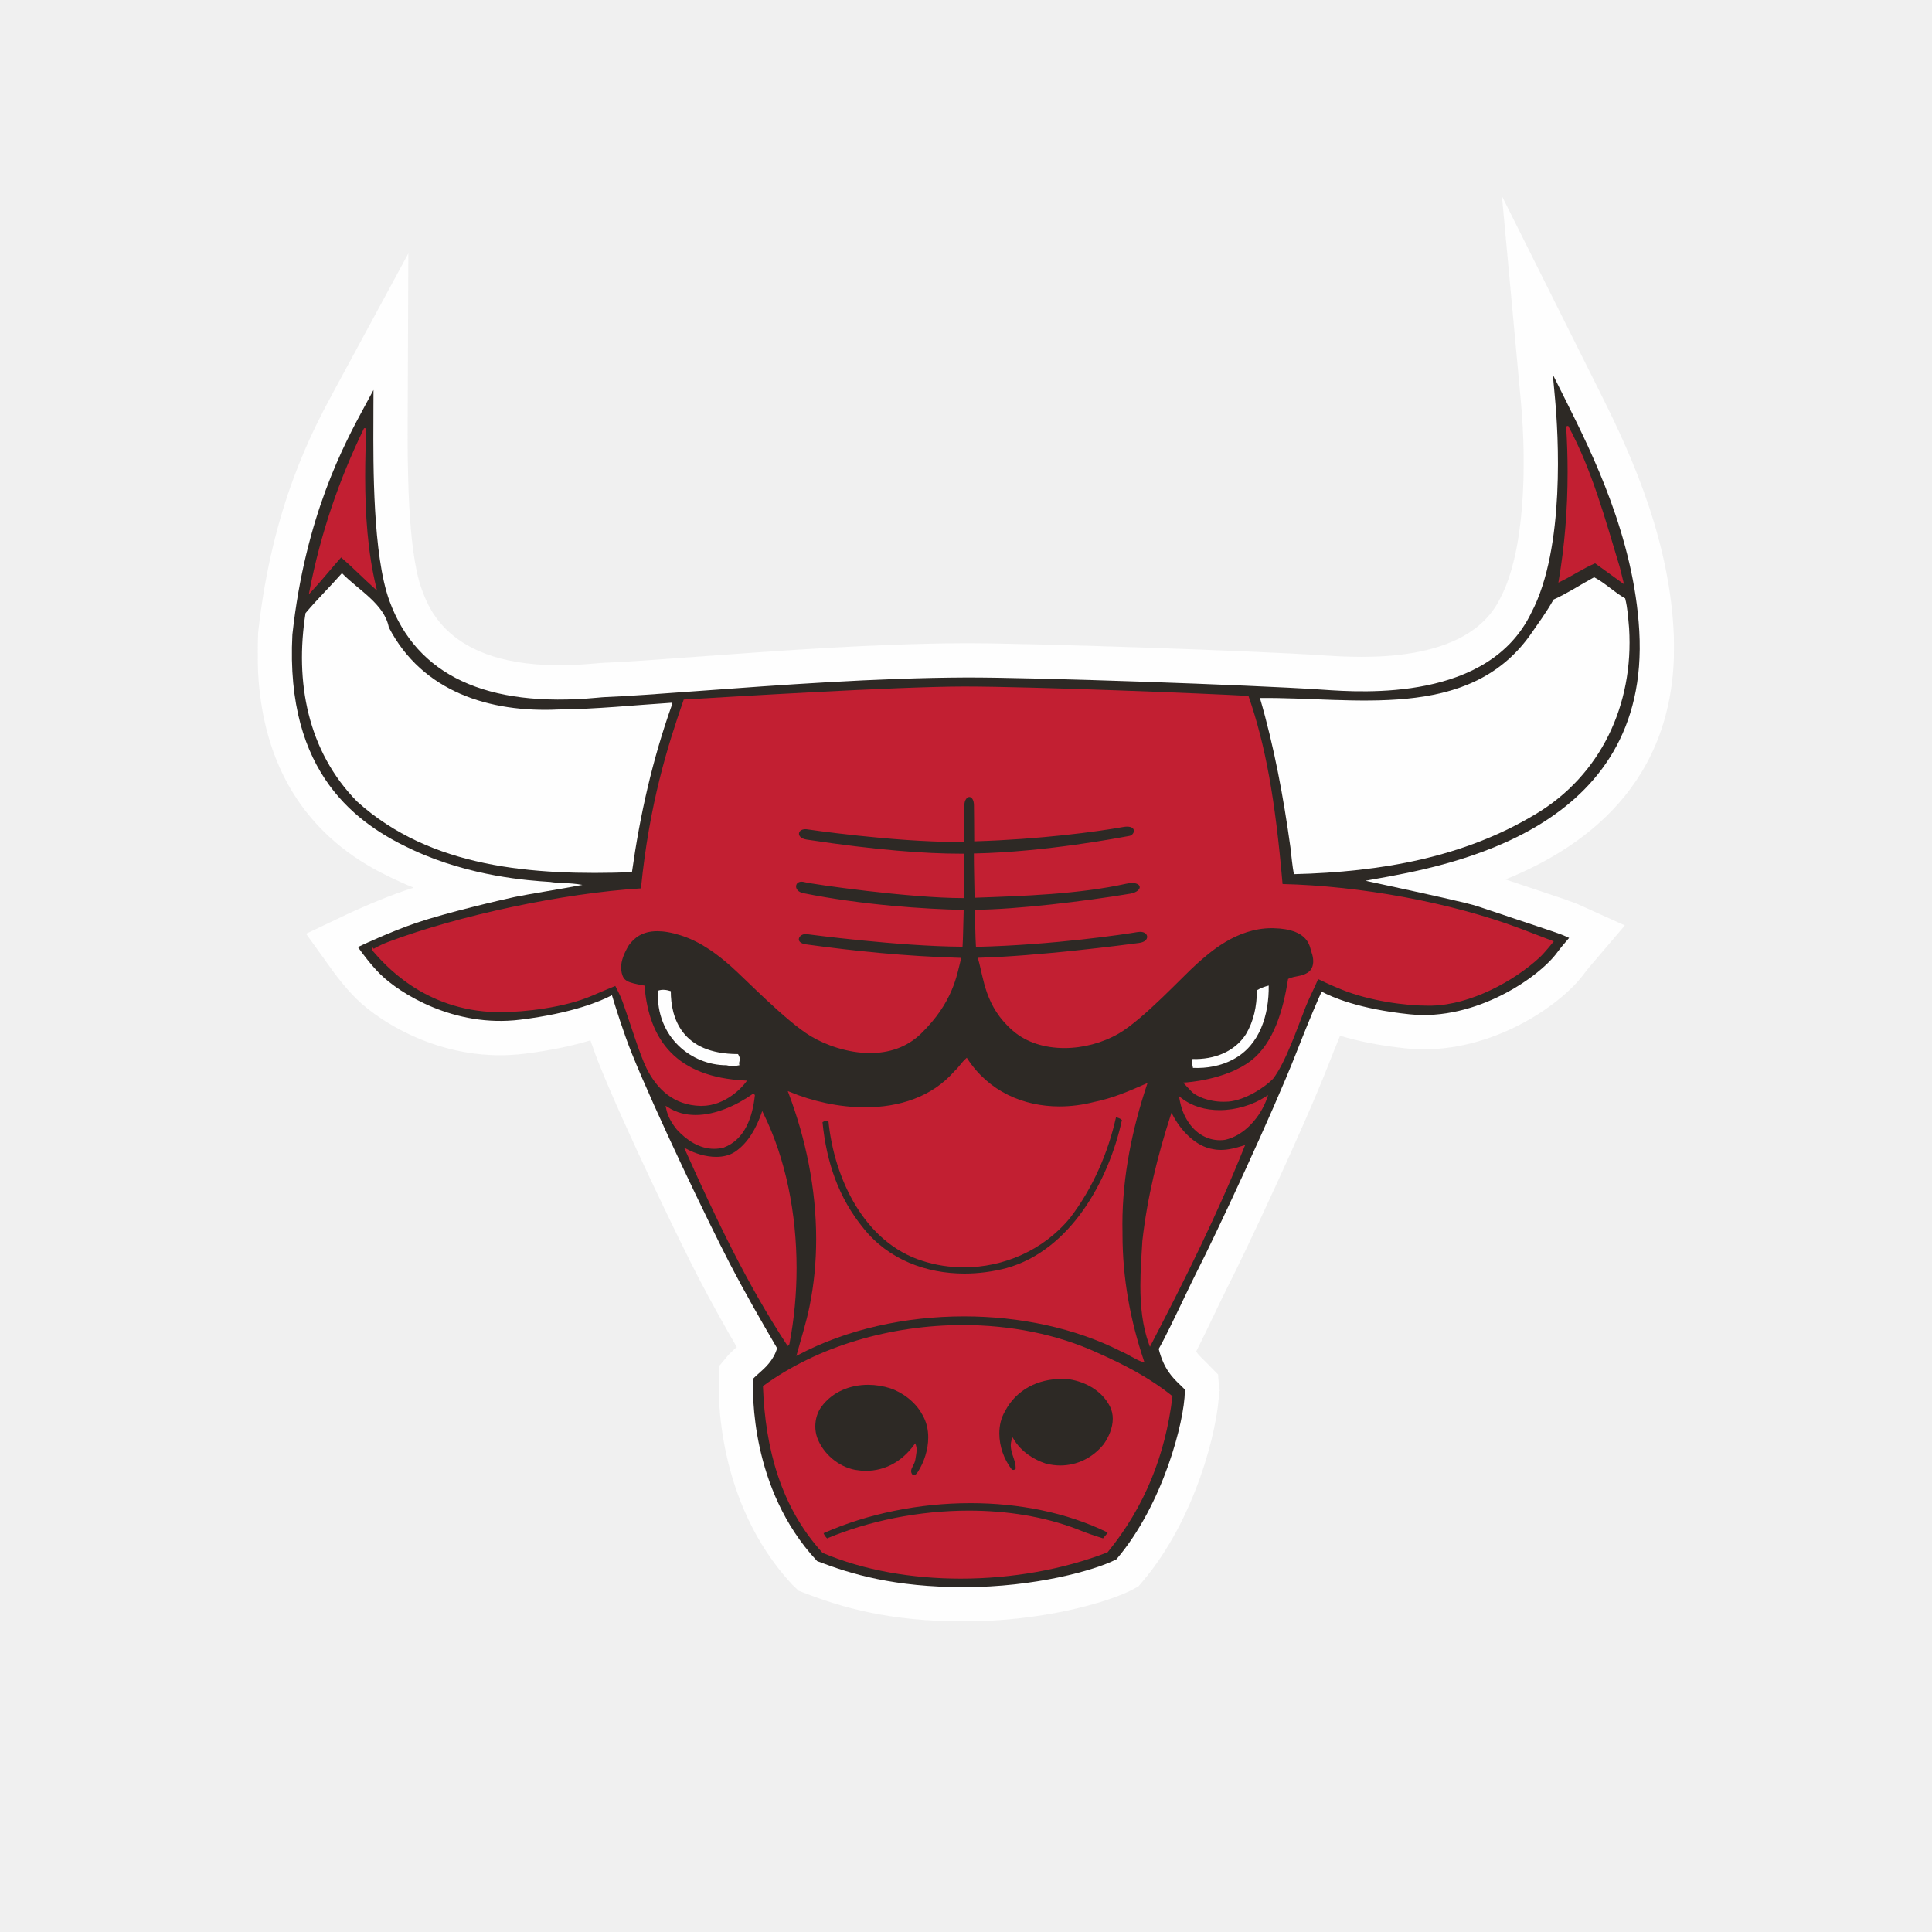
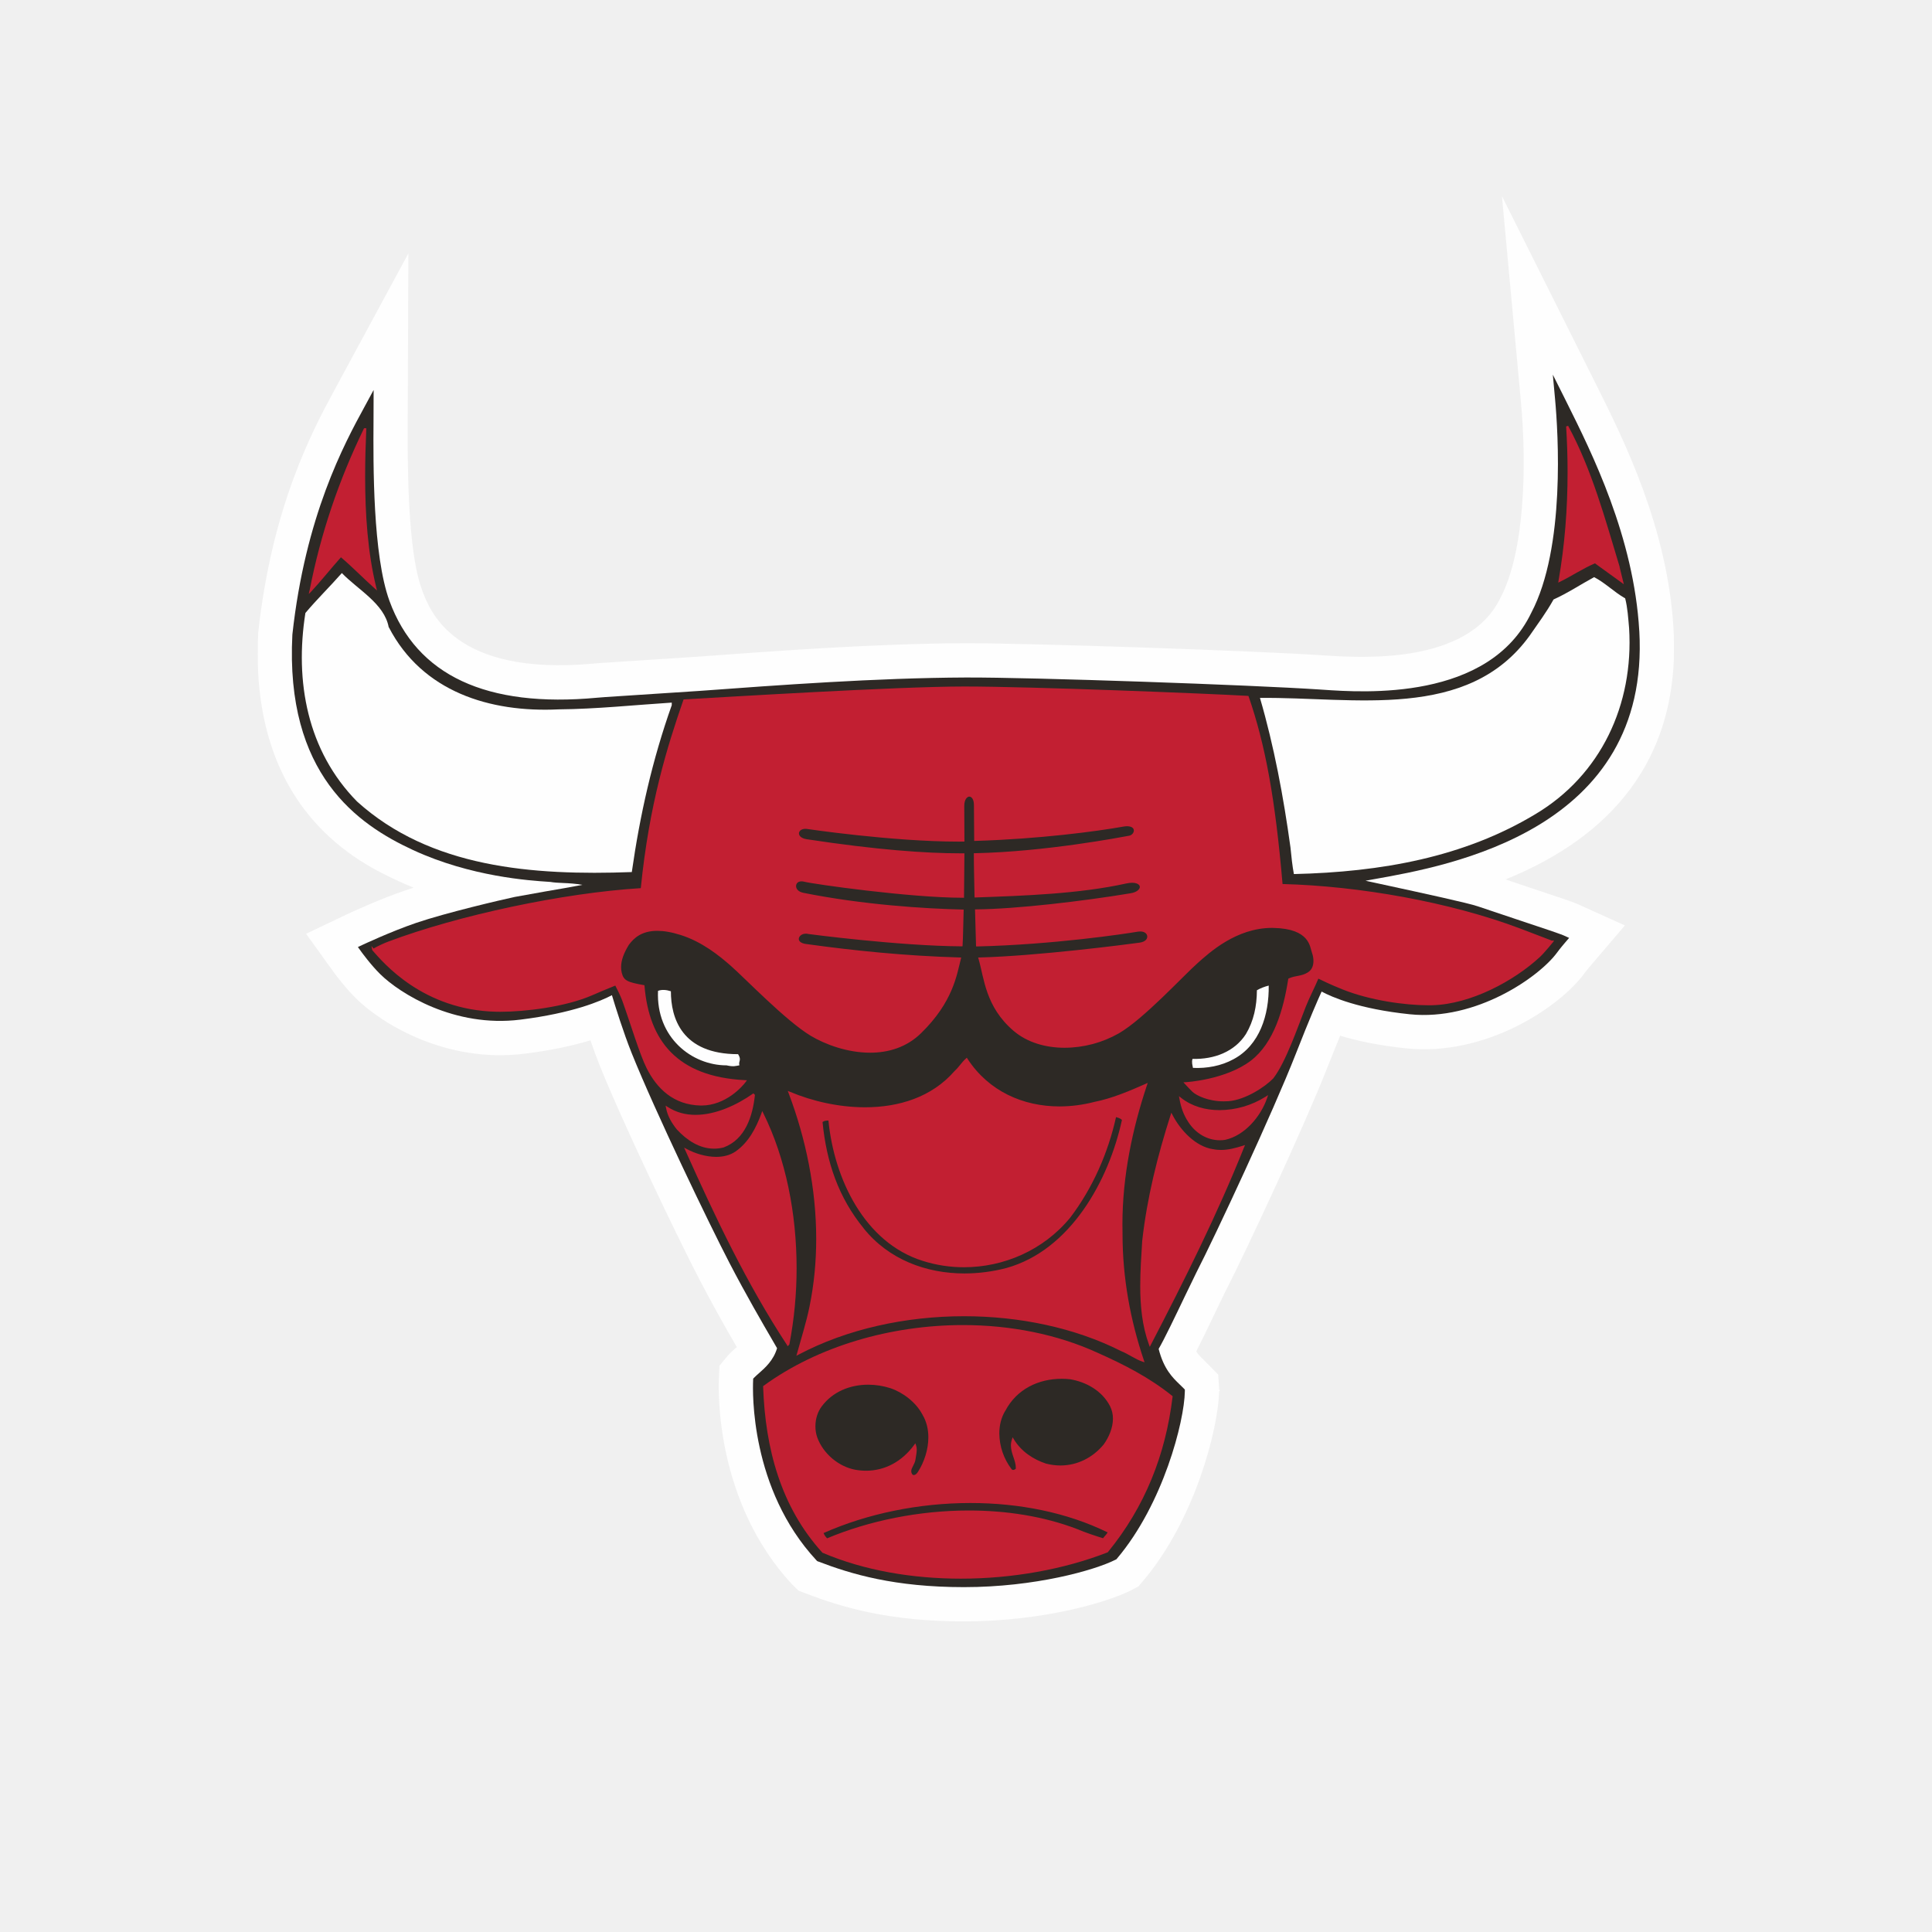
- <svg xmlns="http://www.w3.org/2000/svg" xmlns:xlink="http://www.w3.org/1999/xlink" width="150px" height="150px" viewBox="0 0 150 150" version="1.1">
+ <svg xmlns="http://www.w3.org/2000/svg" xmlns:xlink="http://www.w3.org/1999/xlink" width="150" height="150">
  <defs>
-     <polygon id="path-1" points="109.973 0.063 0.001 0.063 0.001 110.723 109.973 110.723 109.973 0.063" />
+     <path id="A" d="M109.973.063H.001v110.66h109.972V.063z" />
  </defs>
-   <g id="Page-1" stroke="none" stroke-width="1" fill="none" fill-rule="evenodd">
-     <g id="CHI">
-       <g id="Page-1">
-         <g id="Group-3" transform="translate(20, 15.16411)">
-           <mask id="mask-2" fill="white">
-             <use xlink:href="#path-1" />
-           </mask>
-           <g id="Clip-2" />
-           <path d="M101.27,54.586 L96.886,53.116 C103.585,50.405 110.576,44.992 109.932,33.674 C109.487,25.843 106.072,18.999 104.029,14.904 L96.609,0.063 L98.085,16.054 C98.543,21.066 98.378,27.67 96.492,31.254 C93.975,36.486 85.628,35.911 82.639,35.712 C77.36,35.36 60.168,34.774 54.953,34.774 C47.985,34.803 40.341,35.365 34.122,35.823 C31.163,36.042 28.609,36.231 26.891,36.295 C26.712,36.3 26.454,36.324 26.108,36.356 C15.206,37.363 13.353,32.255 12.74,30.575 C11.611,27.478 11.64,20.536 11.653,17.545 L11.701,4.516 L5.98,15.093 C4.281,18.237 1.119,24.085 0.043,33.962 C-0.684,47.87 8.074,51.921 10.95,53.249 C11.339,53.431 11.728,53.598 12.117,53.755 C11.88,53.83 11.656,53.902 11.443,53.976 C9.568,54.616 7.621,55.505 7.032,55.779 L3.764,57.334 L5.898,60.301 C6.167,60.666 6.878,61.603 7.661,62.373 C9.637,64.317 14.623,67.403 20.72,66.647 C22.853,66.383 24.539,65.999 25.841,65.608 C26.068,66.268 26.318,66.961 26.574,67.595 C28.444,72.239 32.692,81.08 34.29,84.153 C35.342,86.176 36.391,88.022 37.204,89.425 L37.132,89.486 C36.953,89.646 36.799,89.785 36.583,90.003 L35.859,90.866 L35.813,91.886 C35.768,92.847 35.55,101.451 41.502,107.858 L41.998,108.337 L42.571,108.555 C45.367,109.626 49.011,110.723 54.844,110.723 C60.855,110.723 65.892,109.28 67.825,108.303 L68.387,108.002 L68.755,107.568 C72.795,102.788 74.572,95.784 74.652,92.86 L74.716,92.778 L74.654,92.73 L74.574,91.555 L73.456,90.421 C73.211,90.187 73.024,90.008 72.872,89.763 C73.291,88.938 73.802,87.875 74.359,86.712 L74.473,86.472 C74.801,85.79 75.078,85.21 75.24,84.893 C76.785,81.886 81.292,72.22 83.079,67.653 C83.457,66.692 83.774,65.898 84.043,65.249 C85.329,65.637 87.023,66.01 89.191,66.234 C95.283,66.868 101.052,63.102 103.047,60.359 C103.153,60.216 103.302,60.035 103.406,59.909 L106.152,56.687 L102.413,54.999 C102.362,54.978 102.13,54.879 101.27,54.586" id="Fill-1" fill="#FEFEFE" mask="url(#mask-2)" />
-         </g>
-         <path d="M127.273,48.989 C126.858,41.698 123.592,35.158 121.643,31.249 L121.411,30.783 L120.561,29.087 L120.734,30.977 C120.974,33.59 121.552,42.516 118.891,47.573 C115.594,54.432 105.894,53.769 102.706,53.548 L102.463,53.532 C97.224,53.183 80.184,52.579 74.963,52.6 C68.06,52.629 60.442,53.191 54.319,53.641 C51.323,53.862 48.731,54.054 46.986,54.121 C46.845,54.126 46.638,54.145 46.355,54.171 C37.771,54.97 32.348,52.44 30.236,46.651 C28.942,43.099 28.976,36.077 28.99,32.703 L28.992,31.694 L28.998,30.277 L28.324,31.523 C26.71,34.506 23.711,40.058 22.701,49.266 C22.137,60.12 27.775,64.013 32.069,65.997 C36.551,68.072 41.132,68.37 42.637,68.468 L42.746,68.476 L42.704,68.471 C43.013,68.527 43.367,68.543 43.74,68.559 C44.203,68.58 44.704,68.607 45.218,68.703 C44.406,68.86 43.338,69.044 42.4,69.203 C41.401,69.374 40.458,69.536 39.968,69.64 C38.951,69.856 34.631,70.865 32.303,71.659 C30.327,72.335 28.199,73.339 28.177,73.347 L27.788,73.531 L28.041,73.879 C28.071,73.919 28.785,74.91 29.528,75.64 C31.048,77.136 35.281,79.804 40.392,79.168 C44.478,78.662 46.667,77.714 47.511,77.267 C47.775,78.145 48.409,80.18 49.045,81.764 C50.886,86.339 55.075,95.055 56.652,98.085 C57.928,100.538 59.193,102.716 60.032,104.157 L60.333,104.676 C60.059,105.616 59.403,106.202 58.913,106.631 C58.783,106.745 58.671,106.844 58.575,106.942 L58.479,107.038 L58.474,107.174 C58.434,108.018 58.237,115.594 63.391,121.144 L63.447,121.205 L63.524,121.234 C66.091,122.217 69.445,123.226 74.843,123.226 C80.351,123.226 84.983,121.918 86.608,121.098 L86.674,121.066 L86.722,121.01 C90.318,116.758 91.953,110.361 91.993,108.037 L91.993,107.888 L91.889,107.781 C91.802,107.69 91.708,107.6 91.61,107.507 C91.05,106.969 90.358,106.303 89.961,104.729 C90.401,103.978 91.258,102.186 91.956,100.727 C92.348,99.909 92.683,99.204 92.87,98.842 C94.393,95.878 98.836,86.35 100.599,81.847 C101.715,79 102.341,77.576 102.612,76.987 C103.393,77.408 105.494,78.34 109.465,78.75 C114.617,79.283 119.528,75.834 120.894,73.957 C121.123,73.64 121.515,73.184 121.517,73.182 L121.826,72.82 L121.395,72.625 C121.366,72.612 121.19,72.537 120.423,72.274 L117.573,71.32 L114.731,70.367 C113.956,70.103 110.478,69.35 107.942,68.799 L106.019,68.381 L106.648,68.266 C112.528,67.225 128.152,64.458 127.273,48.989" id="Fill-4" fill="#2D2925" />
-         <path d="M24.034,45.856 C24.892,41.422 26.309,37.276 28.243,33.295 L28.264,33.247 L28.317,33.247 L28.357,33.247 L28.357,33.332 L28.357,33.247 L28.442,33.247 L28.44,33.335 C28.386,34.525 28.352,35.75 28.352,36.986 C28.352,39.923 28.554,42.911 29.209,45.595 L29.273,45.856 L29.074,45.677 C28.219,44.913 27.369,44.037 26.485,43.278 C25.707,44.149 24.961,45.094 24.175,45.928 L23.978,46.138 L24.034,45.856 Z" id="Fill-6" fill="#C21F32" />
-         <path d="M125.761,44.037 L125.681,44.056 L125.758,44.032 C124.623,40.288 123.609,36.496 121.752,33.06 L121.595,33.103 C121.67,34.293 121.707,35.476 121.707,36.65 C121.707,39.523 121.483,42.341 121.017,45.076 L120.99,45.235 L121.137,45.163 C122.048,44.724 122.911,44.133 123.843,43.736 L126.086,45.358 L125.761,44.037 Z" id="Fill-8" fill="#C21F32" />
-         <path d="M89.096,84.082 L88.923,84.159 C87.647,84.721 86.339,85.28 84.957,85.554 C84.062,85.783 83.154,85.903 82.256,85.903 C79.451,85.901 76.772,84.742 75.115,82.205 L75.062,82.122 L74.99,82.189 C74.657,82.481 74.455,82.846 74.109,83.158 C72.343,85.19 69.78,85.97 67.162,85.97 C65.13,85.97 63.066,85.499 61.34,84.78 L61.162,84.708 L61.228,84.889 C62.555,88.396 63.367,92.289 63.367,96.201 C63.367,97.956 63.204,99.711 62.85,101.439 C62.608,102.65 62.203,103.907 61.881,105.09 L61.827,105.273 L61.998,105.185 C65.735,103.207 70.297,102.203 74.846,102.203 C79.153,102.203 83.449,103.1 87.024,104.914 C87.612,105.156 88.164,105.566 88.702,105.739 L88.861,105.79 L88.808,105.633 C87.767,102.547 87.151,99.268 87.151,95.836 L87.151,95.69 C87.146,95.471 87.143,95.253 87.143,95.037 C87.143,91.285 87.929,87.592 89.034,84.26 L89.096,84.082 Z" id="Fill-10" fill="#C21F32" />
-         <path d="M52.558,87.71 C52.158,87.215 51.833,86.674 51.713,86.043 L51.676,85.851 L51.841,85.955 C52.512,86.389 53.25,86.568 54.007,86.568 C55.567,86.568 57.208,85.801 58.436,84.938 L58.492,84.898 L58.54,84.949 L58.582,84.989 L58.521,85.047 L58.582,84.989 L58.609,85.015 L58.606,85.055 C58.436,86.65 57.868,88.474 56.177,89.1 C55.924,89.164 55.679,89.193 55.439,89.193 C54.305,89.193 53.319,88.533 52.558,87.71" id="Fill-12" fill="#C21F32" />
-         <path d="M92.254,87.103 C91.892,86.563 91.692,85.979 91.575,85.322 L91.535,85.103 L91.708,85.239 C92.547,85.902 93.604,86.19 94.686,86.19 C95.956,86.19 97.256,85.793 98.255,85.149 L98.455,85.021 L98.38,85.247 C97.885,86.69 96.633,88.166 95.112,88.496 C94.981,88.515 94.848,88.525 94.718,88.525 C93.722,88.525 92.824,87.987 92.254,87.103" id="Fill-14" fill="#C21F32" />
-         <path d="M94.198,89.222 C94.395,89.264 94.595,89.28 94.795,89.28 C95.368,89.28 95.943,89.128 96.505,88.953 L96.673,88.899 L96.606,89.062 C94.51,94.302 91.98,99.37 89.367,104.4 L89.279,104.568 L89.215,104.39 C88.688,102.944 88.539,101.407 88.539,99.836 C88.539,98.683 88.618,97.511 88.693,96.34 C89.069,92.96 89.884,89.706 90.893,86.577 L90.954,86.386 L91.047,86.564 C91.668,87.773 92.845,89.019 94.193,89.222" id="Fill-16" fill="#C21F32" />
-         <path d="M61.098,104.42 C57.936,99.597 55.534,94.498 53.214,89.324 L53.113,89.1 L53.329,89.215 C53.957,89.553 54.802,89.819 55.603,89.819 C56.147,89.819 56.666,89.699 57.1,89.404 C58.115,88.693 58.711,87.574 59.114,86.445 L59.178,86.259 L59.265,86.437 C61.01,89.963 61.846,94.234 61.846,98.458 C61.846,100.457 61.657,102.449 61.29,104.348 L61.284,104.372 L61.268,104.391 L61.154,104.505 L61.098,104.42 Z" id="Fill-18" fill="#C21F32" />
-         <path d="M63.877,120.567 L63.861,120.559 L63.847,120.545 C60.627,117.012 59.413,112.469 59.237,107.662 L59.237,107.617 L59.274,107.59 C63.509,104.507 69.172,102.877 74.754,102.877 C78.419,102.877 82.052,103.58 85.224,105.037 C87.251,105.942 89.203,106.933 90.993,108.371 L90.943,108.437 L90.993,108.371 L91.03,108.4 L91.025,108.445 C90.482,112.969 88.865,117.001 86.01,120.497 L85.997,120.516 L85.978,120.524 C82.579,121.848 78.574,122.564 74.586,122.564 C70.828,122.564 67.086,121.93 63.877,120.567" id="Fill-20" fill="#C21F32" />
-         <path d="M120.528,73.045 C120.528,73.045 118.535,72.281 118.024,72.089 C112.564,70.034 105.543,68.779 99.577,68.636 C99.007,61.992 98.243,57.838 96.948,54.083 L96.93,54.032 L96.876,54.027 C93.8,53.849 80.158,53.3 74.884,53.3 C69.608,53.3 56.211,54.131 53.137,54.309 L53.084,54.312 L53.066,54.365 C51.827,57.944 50.418,62.404 49.763,68.974 C43.733,69.344 35.617,71.07 30.155,73.125 C29.758,73.274 29.47,73.416 29.273,73.519 C29.177,73.573 29.103,73.615 29.049,73.645 C29.036,73.65 29.025,73.658 29.015,73.663 L28.85,73.474 L28.908,73.775 C28.911,73.794 28.919,73.807 28.929,73.818 C29.766,74.766 32.842,78.454 38.555,78.582 C38.648,78.584 38.744,78.584 38.845,78.584 C40.712,78.584 43.874,78.222 45.989,77.298 C46.503,77.069 47.502,76.659 47.773,76.55 C47.874,76.742 48.175,77.325 48.325,77.743 C48.937,79.444 49.667,81.889 50.205,82.957 C50.999,84.541 52.293,85.814 54.392,85.862 L54.474,85.862 C56.371,85.857 57.679,84.344 57.908,84.022 L57.996,83.899 L57.844,83.891 C52.562,83.625 50.402,80.821 50.043,76.584 L50.037,76.521 L49.976,76.51 C49.353,76.398 48.956,76.31 48.711,76.177 C48.466,76.044 48.357,75.879 48.274,75.554 C48.239,75.41 48.223,75.266 48.223,75.12 C48.223,74.601 48.434,74.036 48.825,73.384 C49.233,72.838 49.835,72.3 51.033,72.297 C51.529,72.297 52.125,72.39 52.852,72.622 C54.496,73.141 55.814,74.201 56.73,75.005 C57.828,75.964 61.013,79.285 62.944,80.446 C64.079,81.125 65.802,81.758 67.557,81.758 C68.961,81.758 70.386,81.351 71.528,80.23 C73.984,77.823 74.282,75.751 74.605,74.47 L74.629,74.369 L74.525,74.366 C70.287,74.246 66.274,73.831 62.577,73.32 C62.148,73.258 62.02,73.077 62.02,72.926 C62.023,72.739 62.228,72.518 62.569,72.518 C62.633,72.518 62.702,72.526 62.776,72.545 C62.787,72.547 69.765,73.472 74.653,73.501 L74.73,73.501 L74.735,73.424 C74.775,72.854 74.783,71.855 74.818,70.731 L74.82,70.646 L74.735,70.644 C71.84,70.58 66.974,70.273 62.364,69.344 C61.964,69.261 61.807,69.022 61.807,68.822 C61.812,68.628 61.943,68.457 62.23,68.455 C62.294,68.455 62.366,68.463 62.446,68.484 C63.133,68.665 70.642,69.727 74.73,69.727 L74.762,69.727 L74.847,69.73 L74.847,69.648 C74.866,68.774 74.874,67.544 74.879,66.362 L74.879,66.279 L74.794,66.279 L74.538,66.279 C71.896,66.279 68.071,66.013 62.633,65.185 C62.188,65.115 62.031,64.9 62.031,64.735 C62.031,64.564 62.19,64.38 62.531,64.378 C62.561,64.378 62.59,64.38 62.625,64.383 C62.622,64.383 69.262,65.371 74.44,65.371 C74.559,65.371 74.677,65.371 74.797,65.368 L74.879,65.368 L74.879,65.286 C74.879,64.484 74.874,63.55 74.866,62.607 L74.866,62.591 C74.868,62.082 75.095,61.877 75.26,61.877 C75.414,61.877 75.614,62.056 75.617,62.524 C75.617,62.881 75.638,63.896 75.638,65.163 L75.638,65.235 L75.638,65.32 L75.723,65.318 C80.728,65.166 85.131,64.58 87.197,64.21 C87.317,64.189 87.421,64.178 87.512,64.178 C87.922,64.186 88.028,64.351 88.034,64.511 C88.034,64.673 87.895,64.862 87.688,64.9 C87.011,65.022 81.21,66.143 75.691,66.263 L75.609,66.263 L75.612,66.346 C75.612,67.32 75.649,68.585 75.665,69.616 L75.667,69.701 L75.75,69.698 C79.46,69.565 83.756,69.427 87.445,68.612 C87.618,68.574 87.767,68.556 87.898,68.556 C88.327,68.561 88.487,68.732 88.487,68.875 C88.495,69.043 88.271,69.299 87.743,69.387 C84.127,69.988 78.912,70.609 75.777,70.633 L75.691,70.633 L75.694,70.718 C75.715,71.621 75.723,72.715 75.769,73.432 L75.774,73.511 L75.854,73.511 C81.772,73.37 87.376,72.529 88.329,72.364 C88.399,72.353 88.463,72.348 88.524,72.348 C88.894,72.35 89.065,72.55 89.065,72.737 C89.065,72.92 88.902,73.144 88.455,73.208 C87.413,73.352 80.47,74.246 76.024,74.358 L75.915,74.361 L75.944,74.465 C76.384,75.969 76.469,78.161 78.653,80.038 C79.721,80.957 81.157,81.37 82.638,81.37 C84.097,81.37 85.602,80.968 86.849,80.249 C88.801,79.12 91.885,75.74 92.98,74.782 C93.891,73.983 95.968,72.063 98.743,72.063 C98.783,72.063 98.821,72.063 98.861,72.065 C100.286,72.095 100.981,72.47 101.346,72.878 C101.713,73.288 101.753,73.74 101.841,73.985 C101.905,74.159 101.958,74.393 101.958,74.63 C101.956,74.976 101.849,75.317 101.503,75.53 C101.018,75.831 100.56,75.751 100.046,75.985 L100.006,76.004 L99.998,76.047 C99.636,78.363 98.909,80.997 97.092,82.374 C96.112,83.119 94.847,83.537 93.827,83.769 C92.809,84.001 92.04,84.041 92.04,84.041 L91.864,84.051 L91.981,84.182 C91.981,84.182 92.412,84.653 92.556,84.792 C92.879,85.095 93.792,85.537 94.988,85.54 C95.116,85.54 95.246,85.535 95.38,85.527 C96.687,85.415 98.195,84.421 98.837,83.761 C99.809,82.499 100.701,79.878 101.362,78.193 C101.593,77.591 102.123,76.55 102.339,76.015 C102.877,76.268 103.191,76.435 104.22,76.851 C106.356,77.706 109.064,78.081 110.883,78.081 C110.987,78.081 111.089,78.081 111.187,78.078 C114.159,78.001 117.521,76.204 119.548,74.326 C119.902,73.996 120.56,73.179 120.562,73.176 L120.634,73.085 L120.528,73.045 Z" id="Fill-22" fill="#C21F32" />
-         <path d="M78.04,109.547 C77.725,110.075 77.587,110.679 77.587,111.294 C77.587,112.29 77.954,113.31 78.53,114.053 C78.564,114.101 78.612,114.122 78.668,114.125 C78.732,114.125 78.804,114.09 78.857,114.032 L78.857,113.978 C78.863,113.39 78.482,112.879 78.476,112.232 C78.476,112.082 78.498,111.923 78.554,111.76 L78.609,111.587 L78.703,111.742 C79.283,112.7 80.216,113.305 81.19,113.63 C81.571,113.728 81.952,113.779 82.322,113.779 C83.622,113.776 84.829,113.19 85.681,112.141 C86.086,111.574 86.395,110.855 86.395,110.152 C86.395,109.822 86.328,109.494 86.168,109.183 C85.556,107.99 84.312,107.3 83.063,107.095 C82.85,107.071 82.637,107.06 82.424,107.06 C80.615,107.06 78.924,107.87 78.04,109.547" id="Fill-24" fill="#2D2925" />
-         <path d="M70.957,114.525 C71.061,114.53 71.186,114.411 71.271,114.264 C71.746,113.519 72.068,112.549 72.068,111.604 C72.068,110.983 71.929,110.374 71.61,109.841 L71.682,109.798 L71.607,109.836 C71.109,108.882 70.092,108.113 69.122,107.788 C68.568,107.61 67.982,107.516 67.401,107.516 C66.011,107.516 64.653,108.049 63.795,109.194 C63.465,109.628 63.3,110.187 63.3,110.744 C63.3,111.034 63.345,111.324 63.438,111.596 C63.894,112.869 65.103,113.875 66.384,114.118 C66.672,114.168 66.954,114.195 67.228,114.195 C68.72,114.195 70.033,113.465 70.965,112.184 L71.058,112.057 L71.112,112.206 C71.152,112.318 71.168,112.437 71.168,112.555 C71.165,112.818 71.098,113.084 71.072,113.297 C71.026,113.673 70.731,113.963 70.741,114.222 C70.741,114.307 70.765,114.389 70.84,114.488 C70.885,114.514 70.923,114.525 70.957,114.525" id="Fill-26" fill="#2D2925" />
-         <path d="M64.214,119.44 C67.469,118.074 71.36,117.283 75.225,117.283 C78.141,117.283 81.039,117.733 83.641,118.729 C84.294,119.006 84.984,119.233 85.642,119.438 C85.807,119.222 85.887,119.174 85.998,118.985 C82.824,117.427 79.095,116.703 75.347,116.703 C71.349,116.703 67.33,117.528 63.942,119.036 C64.009,119.206 64.094,119.315 64.214,119.44" id="Fill-28" fill="#2D2925" />
-         <path d="M67.053,95.378 C69,97.804 71.908,98.877 74.881,98.88 C75.973,98.88 77.073,98.733 78.135,98.456 C83.092,97.082 86.083,91.682 87.106,86.958 C86.962,86.825 86.834,86.795 86.648,86.739 C86.027,89.52 84.842,92.249 83.087,94.547 C80.988,97.104 77.89,98.395 74.841,98.395 C73.757,98.395 72.678,98.233 71.65,97.905 C67.114,96.491 64.757,91.517 64.317,87.014 C64.131,87.016 64.006,87.027 63.859,87.128 C64.168,90.231 65.098,92.995 67.053,95.378" id="Fill-30" fill="#2D2925" />
-         <path d="M30.188,48.709 C32.788,53.723 38.03,55.339 43.362,55.084 C46.345,55.057 49.211,54.748 52.156,54.559 L52.154,54.764 C50.654,58.987 49.685,63.288 49.064,67.716 C41.346,67.999 33.433,67.389 27.73,62.236 C23.868,58.308 22.883,52.921 23.722,47.601 C24.643,46.509 25.589,45.593 26.55,44.501 C27.815,45.809 29.84,46.876 30.188,48.709" id="Fill-32" fill="#FEFEFE" />
-         <path d="M126.177,46.458 C126.371,47.233 126.408,47.965 126.483,48.777 C126.85,54.715 124.286,60.19 119.217,63.213 C113.669,66.557 107.258,67.702 100.456,67.87 C100.341,67.26 100.267,66.485 100.189,65.796 C99.651,61.889 98.916,57.94 97.822,54.193 C105.104,54.111 113.962,56.031 118.77,49.347 C119.412,48.415 120.053,47.563 120.615,46.551 C121.691,46.069 122.727,45.382 123.766,44.817 C124.64,45.27 125.303,45.965 126.177,46.458" id="Fill-34" fill="#FEFEFE" />
-         <path d="M98.503,76.519 C98.533,78.796 97.805,81.15 95.768,82.236 C94.812,82.761 93.698,82.958 92.622,82.91 C92.585,82.71 92.505,82.463 92.588,82.221 C94.258,82.271 95.853,81.669 96.735,80.293 C97.337,79.278 97.579,78.141 97.587,76.881 C97.867,76.719 98.184,76.599 98.503,76.519" id="Fill-36" fill="#FEFEFE" />
-         <path d="M57.408,82.702 C57.107,82.752 56.963,82.83 56.398,82.704 C53.719,82.704 50.917,80.558 51.079,76.921 C51.396,76.798 51.753,76.846 52.081,76.952 C52.081,79.016 52.915,81.836 57.299,81.836 C57.597,82.316 57.309,82.364 57.408,82.702" id="Fill-38" fill="#FEFEFE" />
-         <rect id="Rectangle" x="0" y="0" width="150" height="150" />
-       </g>
+   <g fill="none" fill-rule="evenodd">
+     <g transform="translate(20 15.164)">
+       <mask id="B" fill="#fff">
+         <use xlink:href="#A" />
+       </mask>
+       <path d="M101.27 54.586l-4.384-1.47c6.7-2.71 13.7-8.125 13.046-19.442-.445-7.832-3.86-14.675-5.902-18.77L96.61.063l1.476 15.99c.458 5.012.293 11.616-1.593 15.2-2.517 5.233-10.864 4.657-13.853 4.458-5.28-.352-22.47-.937-27.686-.937-6.968.03-14.612.59-20.83 1.05l-7.23.47c-.178.005-.437.03-.783.06-10.9 1.007-12.755-4.1-13.368-5.78-1.13-3.097-1.1-10.04-1.087-13.03l.048-13.03-5.72 10.577c-1.7 3.145-4.86 8.993-5.937 18.87C-.684 47.87 8.074 51.92 10.95 53.25c.39.18.778.35 1.167.506l-.674.22c-1.875.64-3.822 1.53-4.41 1.803l-3.268 1.555L5.898 60.3c.27.365.98 1.302 1.763 2.072 1.976 1.944 6.962 5.03 13.06 4.274 2.133-.264 3.82-.647 5.122-1.04a40.72 40.72 0 0 0 .732 1.987c1.87 4.644 6.118 13.485 7.716 16.558a133.07 133.07 0 0 0 2.914 5.273l-.072.06a11.03 11.03 0 0 0-.549.517l-.724.863-.045 1.02c-.045.96-.264 9.565 5.69 15.972l.495.48.573.218c2.797 1.07 6.44 2.168 12.273 2.168 6.01 0 11.048-1.443 12.982-2.42l.562-.3.368-.434c4.04-4.78 5.817-11.783 5.897-14.707l.064-.083-.06-.048-.08-1.174-1.12-1.134c-.245-.234-.43-.413-.583-.658.418-.826.93-1.888 1.486-3.052l.115-.24.767-1.58c1.545-3.006 6.05-12.673 7.838-17.24l.964-2.405c1.286.39 2.98.762 5.148.985 6.09.634 11.86-3.132 13.855-5.874.107-.144.256-.325.36-.45l2.746-3.222-3.74-1.688c-.05-.02-.282-.12-1.143-.413" fill="#fefefe" mask="url(#B)" />
    </g>
+     <path d="M127.273 48.99c-.415-7.29-3.68-13.83-5.63-17.74l-.232-.466-.85-1.696.173 1.89c.24 2.612.818 11.538-1.843 16.595-3.297 6.86-12.998 6.197-16.186 5.976l-.242-.016c-5.24-.35-22.28-.953-27.5-.932-6.904.03-14.52.59-20.644 1.04l-7.332.48c-.14.005-.35.024-.63.05-8.584.8-14.007-1.73-16.12-7.52C28.942 43.1 28.976 36.077 29 32.703l.008-2.426-.674 1.246C26.7 34.506 23.71 40.058 22.7 49.266c-.565 10.854 5.074 14.747 9.367 16.73 4.483 2.074 9.064 2.373 10.57 2.47l.11.008-.043-.005c.31.056.663.072 1.036.088.463.02.964.048 1.478.144-.812.157-1.88.34-2.818.5l-2.432.437c-1.017.216-5.338 1.225-7.665 2.018-1.976.676-4.104 1.68-4.126 1.688l-.39.184.253.35c.03.04.743 1.03 1.486 1.76 1.52 1.497 5.753 4.165 10.864 3.528 4.086-.506 6.275-1.454 7.12-1.9.264.88.898 2.913 1.534 4.498 1.84 4.575 6.03 13.29 7.607 16.32 1.276 2.453 2.54 4.63 3.38 6.07l.3.52c-.274.94-.93 1.526-1.42 1.955-.13.115-.242.213-.338.312l-.096.096-.005.136c-.04.844-.237 8.42 4.917 13.97l.056.06.077.03c2.568.983 5.92 1.992 11.32 1.992 5.508 0 10.14-1.307 11.764-2.128l.067-.032.048-.056c3.596-4.253 5.23-10.65 5.27-12.974v-.15l-.104-.107a9.2 9.2 0 0 0-.28-.274c-.56-.538-1.252-1.204-1.65-2.777.44-.75 1.297-2.543 1.995-4.002l.914-1.885c1.523-2.964 5.966-12.492 7.73-16.995 1.116-2.847 1.742-4.27 2.014-4.86.78.42 2.882 1.353 6.853 1.763 5.15.533 10.062-2.916 11.43-4.793.23-.317.62-.772.623-.775l.31-.362-.43-.194c-.03-.013-.205-.088-.972-.352l-2.85-.953-2.842-.953c-.775-.264-4.254-1.017-6.79-1.568l-1.923-.418.63-.115c5.88-1.04 21.505-3.808 20.626-19.277" fill="#2d2925" />
+     <g fill="#c21f32">
+       <path d="M24.034 45.856c.858-4.434 2.275-8.58 4.208-12.56l.02-.048h.093v.085-.085h.085l-.003.088c-.053 1.2-.088 2.415-.088 3.65 0 2.937.202 5.925.858 8.6l.064.26-.2-.178c-.855-.764-1.705-1.64-2.6-2.4-.778.87-1.523 1.816-2.3 2.65l-.197.2.056-.282zm101.726-1.82l-.08.02.077-.024c-1.135-3.744-2.15-7.536-4.006-10.97l-.157.043a56.63 56.63 0 0 1 .112 3.547c0 2.873-.224 5.7-.7 8.425l-.027.16.146-.072c.9-.44 1.774-1.03 2.706-1.427l2.243 1.622-.325-1.32zM89.096 84.082l-.173.077c-1.276.562-2.584 1.12-3.966 1.395a10.91 10.91 0 0 1-2.701.349c-2.805-.003-5.484-1.16-7.14-3.7l-.053-.083-.072.067c-.333.293-.535.658-.882.97-1.766 2.032-4.328 2.812-6.946 2.812-2.032 0-4.096-.47-5.822-1.2l-.178-.072.067.18c1.326 3.507 2.14 7.4 2.14 11.312 0 1.755-.162 3.5-.517 5.238-.242 1.212-.647 2.47-.97 3.65l-.053.184.17-.088c3.737-1.98 8.3-2.982 12.848-2.982 4.307 0 8.603.897 12.177 2.7.6.242 1.14.652 1.678.826l.16.05-.053-.157c-1.04-3.086-1.657-6.364-1.657-9.797V95.7l-.008-.652c0-3.752.786-7.446 1.9-10.777l.06-.178zM52.558 87.7c-.4-.495-.724-1.036-.844-1.667l-.037-.192.165.104c.67.434 1.4.612 2.165.612 1.56 0 3.2-.767 4.43-1.63l.056-.04.048.05.043.04-.06.06.06-.06.027.027-.003.04c-.17 1.595-.738 3.42-2.43 4.045a2.99 2.99 0 0 1-.738.093c-1.135 0-2.12-.66-2.882-1.483" />
+       <path d="M92.254 87.103c-.362-.54-.562-1.124-.68-1.78l-.04-.218.173.136c.84.663 1.896.95 2.978.95a6.78 6.78 0 0 0 3.57-1.04l.2-.128-.075.226c-.495 1.443-1.747 2.92-3.268 3.25-.13.02-.264.03-.394.03-.996 0-1.894-.538-2.464-1.422m1.944 2.115c.197.043.397.06.597.06.573 0 1.148-.152 1.7-.328l.168-.053-.067.162c-2.096 5.24-4.626 10.308-7.24 15.338l-.088.168-.064-.178c-.527-1.446-.677-2.982-.677-4.554 0-1.153.08-2.325.154-3.496.376-3.38 1.2-6.633 2.2-9.762l.06-.192.093.178c.62 1.2 1.798 2.455 3.146 2.658M61.098 104.42c-3.162-4.823-5.564-9.922-7.884-15.096l-.1-.224.216.115c.63.338 1.473.604 2.275.604.543 0 1.063-.12 1.497-.415 1.015-.7 1.6-1.83 2.014-2.958l.064-.186.088.178c1.745 3.526 2.58 7.797 2.58 12.02a31.37 31.37 0 0 1-.557 5.9l-.005.024-.016.02-.115.115-.056-.085zm2.78 16.147l-.016-.008-.013-.013c-3.22-3.534-4.435-8.077-4.6-12.883v-.045l.037-.027c4.235-3.084 9.897-4.713 15.48-4.713 3.665 0 7.298.703 10.47 2.16 2.027.905 3.98 1.896 5.77 3.334l-.05.067.05-.067.037.03-.005.045c-.543 4.524-2.16 8.556-5.015 12.052l-.013.02-.02.008c-3.4 1.323-7.404 2.04-11.392 2.04-3.758 0-7.5-.634-10.7-1.997m56.63-47.525l-2.504-.956c-5.46-2.056-12.48-3.3-18.447-3.454-.57-6.644-1.334-10.798-2.63-14.553l-.02-.05-.053-.005c-3.074-.177-16.716-.727-22-.727s-18.673.83-21.747 1l-.053.003-.02.053c-1.238 3.58-2.647 8.04-3.303 14.6-6.03.37-14.146 2.096-19.608 4.15-.397.15-.685.3-.882.394l-.224.125c-.013.005-.024.013-.035.02l-.165-.2.06.3c.003.02.01.032.02.043.836.948 3.913 4.636 9.626 4.764a9.45 9.45 0 0 0 .3.003c1.867 0 5.03-.362 7.143-1.286a65.03 65.03 0 0 1 1.785-.748c.1.192.402.775.55 1.193.613 1.702 1.342 4.146 1.88 5.214.794 1.584 2.088 2.857 4.187 2.905h.083c1.896-.005 3.204-1.518 3.433-1.84l.088-.122-.152-.008c-5.282-.266-7.442-3.07-7.8-7.307l-.005-.064-.06-.01c-.623-.112-1.02-.2-1.265-.333s-.354-.298-.437-.623a1.84 1.84 0 0 1-.051-.434c0-.52.2-1.084.602-1.736.408-.546 1-1.084 2.208-1.086.495 0 1.092.093 1.82.325 1.643.52 2.962 1.58 3.878 2.383 1.097.96 4.283 4.28 6.214 5.44 1.135.68 2.858 1.313 4.613 1.313 1.404 0 2.83-.407 3.97-1.53 2.456-2.407 2.754-4.48 3.076-5.76l.024-.1-.104-.003c-4.238-.12-8.25-.535-11.948-1.047-.43-.06-.557-.242-.557-.394.003-.186.208-.407.55-.407.064 0 .133.008.208.027.01.003 7 .927 11.876.956h.077l.005-.077c.04-.57.048-1.568.083-2.692l.003-.085-.085-.003c-2.895-.064-7.76-.37-12.372-1.3-.4-.083-.557-.322-.557-.522.005-.194.136-.365.423-.367a.81.81 0 0 1 .216.03c.687.18 8.195 1.244 12.284 1.244h.032l.085.003v-.083l.032-3.37h-.34c-2.642 0-6.467-.266-11.906-1.094-.445-.07-.602-.285-.602-.45s.16-.354.5-.357c.03 0 .06.003.093.005-.003 0 6.637.988 11.815.988l.357-.003h.083v-.083l-.013-2.695c.003-.5.23-.714.394-.714.154 0 .354.178.357.647l.02 2.796.085-.003c5.005-.152 9.407-.738 11.474-1.108a1.82 1.82 0 0 1 .314-.032c.4.008.517.173.522.333s-.138.352-.346.4c-.677.122-6.477 1.244-11.996 1.363h-.083l.003.083c0 .975.037 2.24.053 3.27l.003.085.083-.003c3.7-.133 8.006-.272 11.695-1.086.173-.037.322-.056.453-.056.43.005.6.176.6.32.008.168-.216.423-.743.5-3.617.602-8.832 1.222-11.967 1.246H75.7l.003.085.075 2.714.005.08h.08c5.918-.14 11.522-.983 12.476-1.148a1.37 1.37 0 0 1 .194-.016c.37.003.54.202.54.4s-.162.407-.6.47c-1.04.144-7.985 1.04-12.43 1.15l-.1.003.03.104c.44 1.505.525 3.696 2.7 5.573 1.068.92 2.504 1.33 3.985 1.33a8.59 8.59 0 0 0 4.21-1.12c1.952-1.13 5.037-4.508 6.13-5.467.9-.8 2.988-2.72 5.764-2.72a1.72 1.72 0 0 1 .117.003c1.425.03 2.12.405 2.485.812s.408.863.495 1.108a1.93 1.93 0 0 1 .117.644c-.003.346-.1.687-.455.9-.485.3-.943.22-1.457.455l-.04.02-.008.043c-.362 2.317-1.1 4.95-2.906 6.327-.98.746-2.245 1.164-3.265 1.395s-1.787.272-1.787.272l-.176.01.117.13a15.14 15.14 0 0 0 .575.6c.322.304 1.236.746 2.432.748.128 0 .258-.005.392-.013 1.308-.112 2.815-1.105 3.457-1.766.972-1.262 1.864-3.883 2.525-5.568.232-.602.762-1.643.977-2.178.538.253.852.42 1.88.836 2.136.855 4.845 1.23 6.664 1.23l.304-.003c2.972-.077 6.334-1.875 8.36-3.752.354-.33 1.012-1.148 1.015-1.15l.072-.1-.107-.04z" />
+     </g>
+     <path d="M78.04 109.547c-.314.527-.453 1.132-.453 1.747a4.65 4.65 0 0 0 .943 2.76.17.17 0 0 0 .138.072c.064 0 .136-.035.2-.093v-.053c.005-.6-.376-1.1-.38-1.747a1.44 1.44 0 0 1 .077-.471l.056-.173.093.154c.58.96 1.513 1.563 2.488 1.888a4.53 4.53 0 0 0 1.132.149c1.3-.003 2.506-.6 3.36-1.638.405-.567.714-1.286.714-2a2.11 2.11 0 0 0-.226-.97c-.613-1.193-1.856-1.883-3.106-2.088-.213-.024-.426-.035-.64-.035-1.808 0-3.5.8-4.384 2.487m-7.085 4.98c.104.005.23-.115.314-.26.474-.746.796-1.715.796-2.66 0-.62-.138-1.23-.458-1.763l.072-.043-.075.037c-.498-.953-1.515-1.723-2.485-2.048a5.64 5.64 0 0 0-1.721-.272c-1.4 0-2.75.533-3.606 1.678-.33.434-.495.993-.495 1.55 0 .3.045.58.138.852.455 1.273 1.665 2.28 2.946 2.522a4.88 4.88 0 0 0 .844.077c1.492 0 2.805-.73 3.737-2l.093-.128.053.15a1.04 1.04 0 0 1 .056.349c-.003.264-.07.53-.096.743-.045.375-.34.666-.33.924a.42.42 0 0 0 .099.266c.045.027.083.037.117.037m-6.742 4.904c3.255-1.366 7.146-2.157 11-2.157 2.916 0 5.814.45 8.416 1.446.653.277 1.342.503 2 .708.165-.216.245-.264.357-.453-3.175-1.558-6.904-2.282-10.65-2.282-3.998 0-8.017.826-11.405 2.333a1.16 1.16 0 0 0 .272.405m2.84-24.062c1.947 2.426 4.855 3.5 7.828 3.502a12.95 12.95 0 0 0 3.255-.423c4.957-1.374 7.948-6.774 8.97-11.498-.144-.133-.272-.162-.458-.218-.62 2.78-1.806 5.5-3.56 7.808-2.1 2.556-5.196 3.848-8.246 3.848a10.52 10.52 0 0 1-3.191-.49c-4.536-1.414-6.893-6.388-7.332-10.9-.186.003-.312.013-.458.115.3 3.102 1.238 5.866 3.193 8.25" fill="#2d2925" />
+     <path d="M30.188 48.7c2.6 5.014 7.84 6.63 13.173 6.375 2.983-.027 5.85-.336 8.795-.525l-.003.205c-1.5 4.223-2.47 8.524-3.1 12.952-7.72.282-15.632-.328-21.334-5.48-3.862-3.928-4.847-9.315-4.008-14.635.922-1.092 1.867-2.008 2.83-3.1 1.265 1.307 3.3 2.375 3.638 4.207m95.998-2.25c.194.775.232 1.507.306 2.32.368 5.938-2.197 11.413-7.266 14.436-5.548 3.345-11.96 4.5-18.76 4.657-.115-.6-.2-1.385-.266-2.074-.538-3.906-1.273-7.856-2.368-11.602 7.282-.083 16.14 1.837 20.948-4.847.642-.932 1.284-1.784 1.846-2.796 1.076-.482 2.112-1.17 3.15-1.734.874.453 1.537 1.148 2.4 1.64M98.503 76.52c.03 2.277-.698 4.63-2.735 5.717-.956.525-2.07.722-3.146.674-.037-.2-.117-.447-.035-.7 1.67.05 3.265-.55 4.147-1.928.602-1.015.844-2.152.852-3.4.28-.162.597-.282.916-.362m-41.094 6.19c-.3.05-.445.128-1 .003-2.68 0-5.48-2.146-5.32-5.784.317-.122.674-.075 1 .032 0 2.064.834 4.884 5.218 4.884.298.48.01.527.1.865" fill="#fefefe" />
  </g>
</svg>
